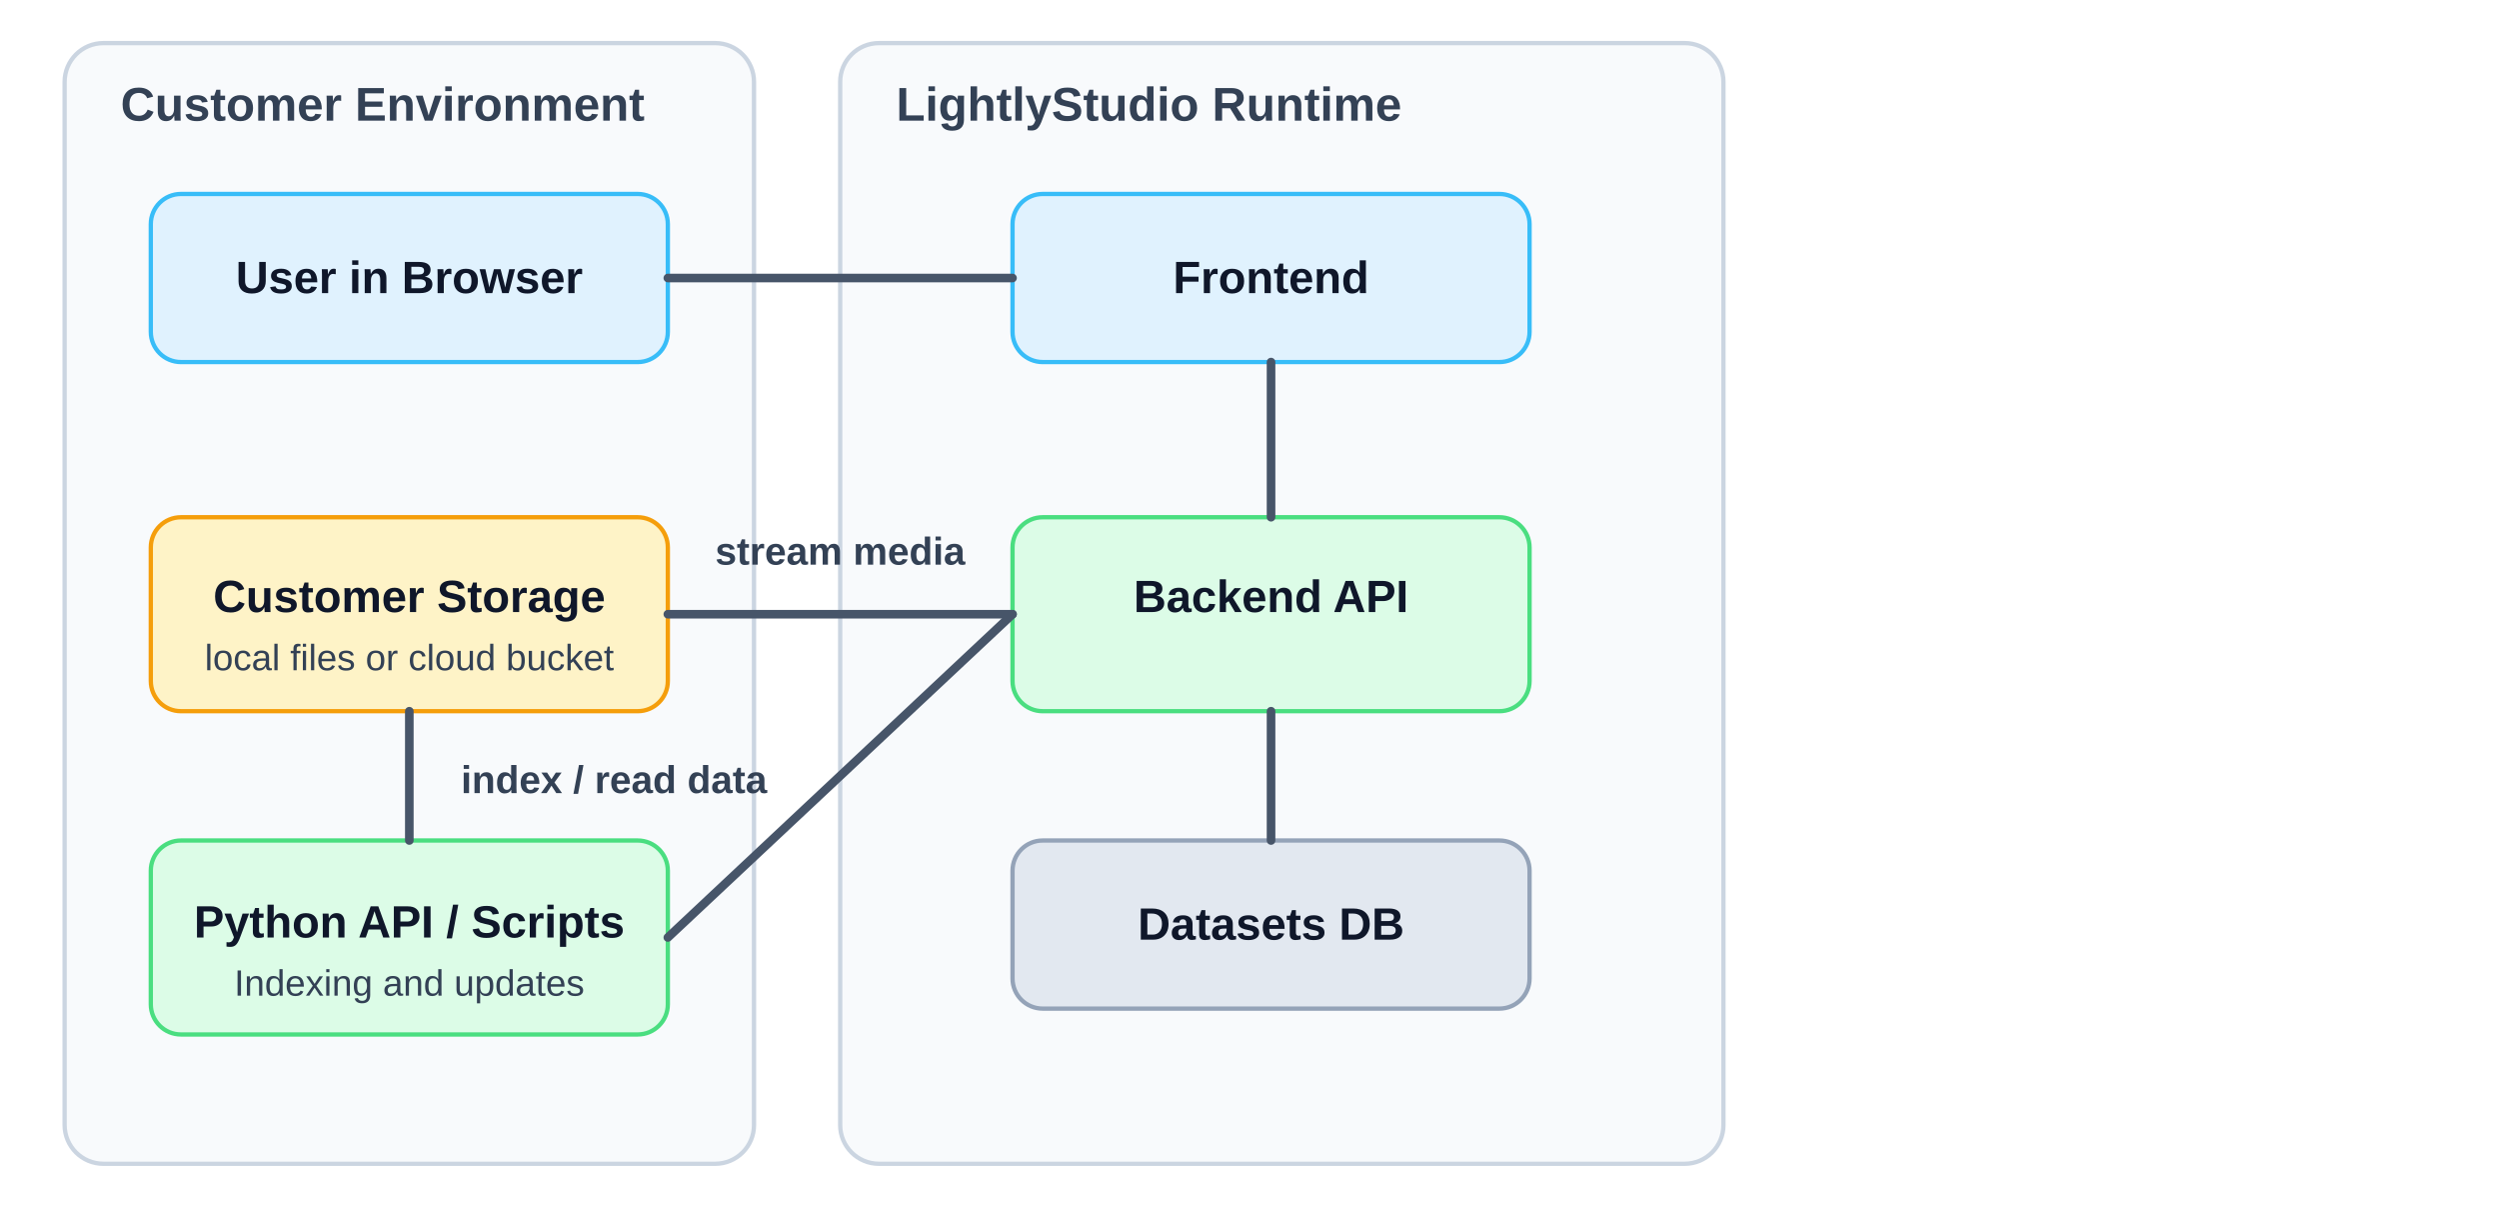
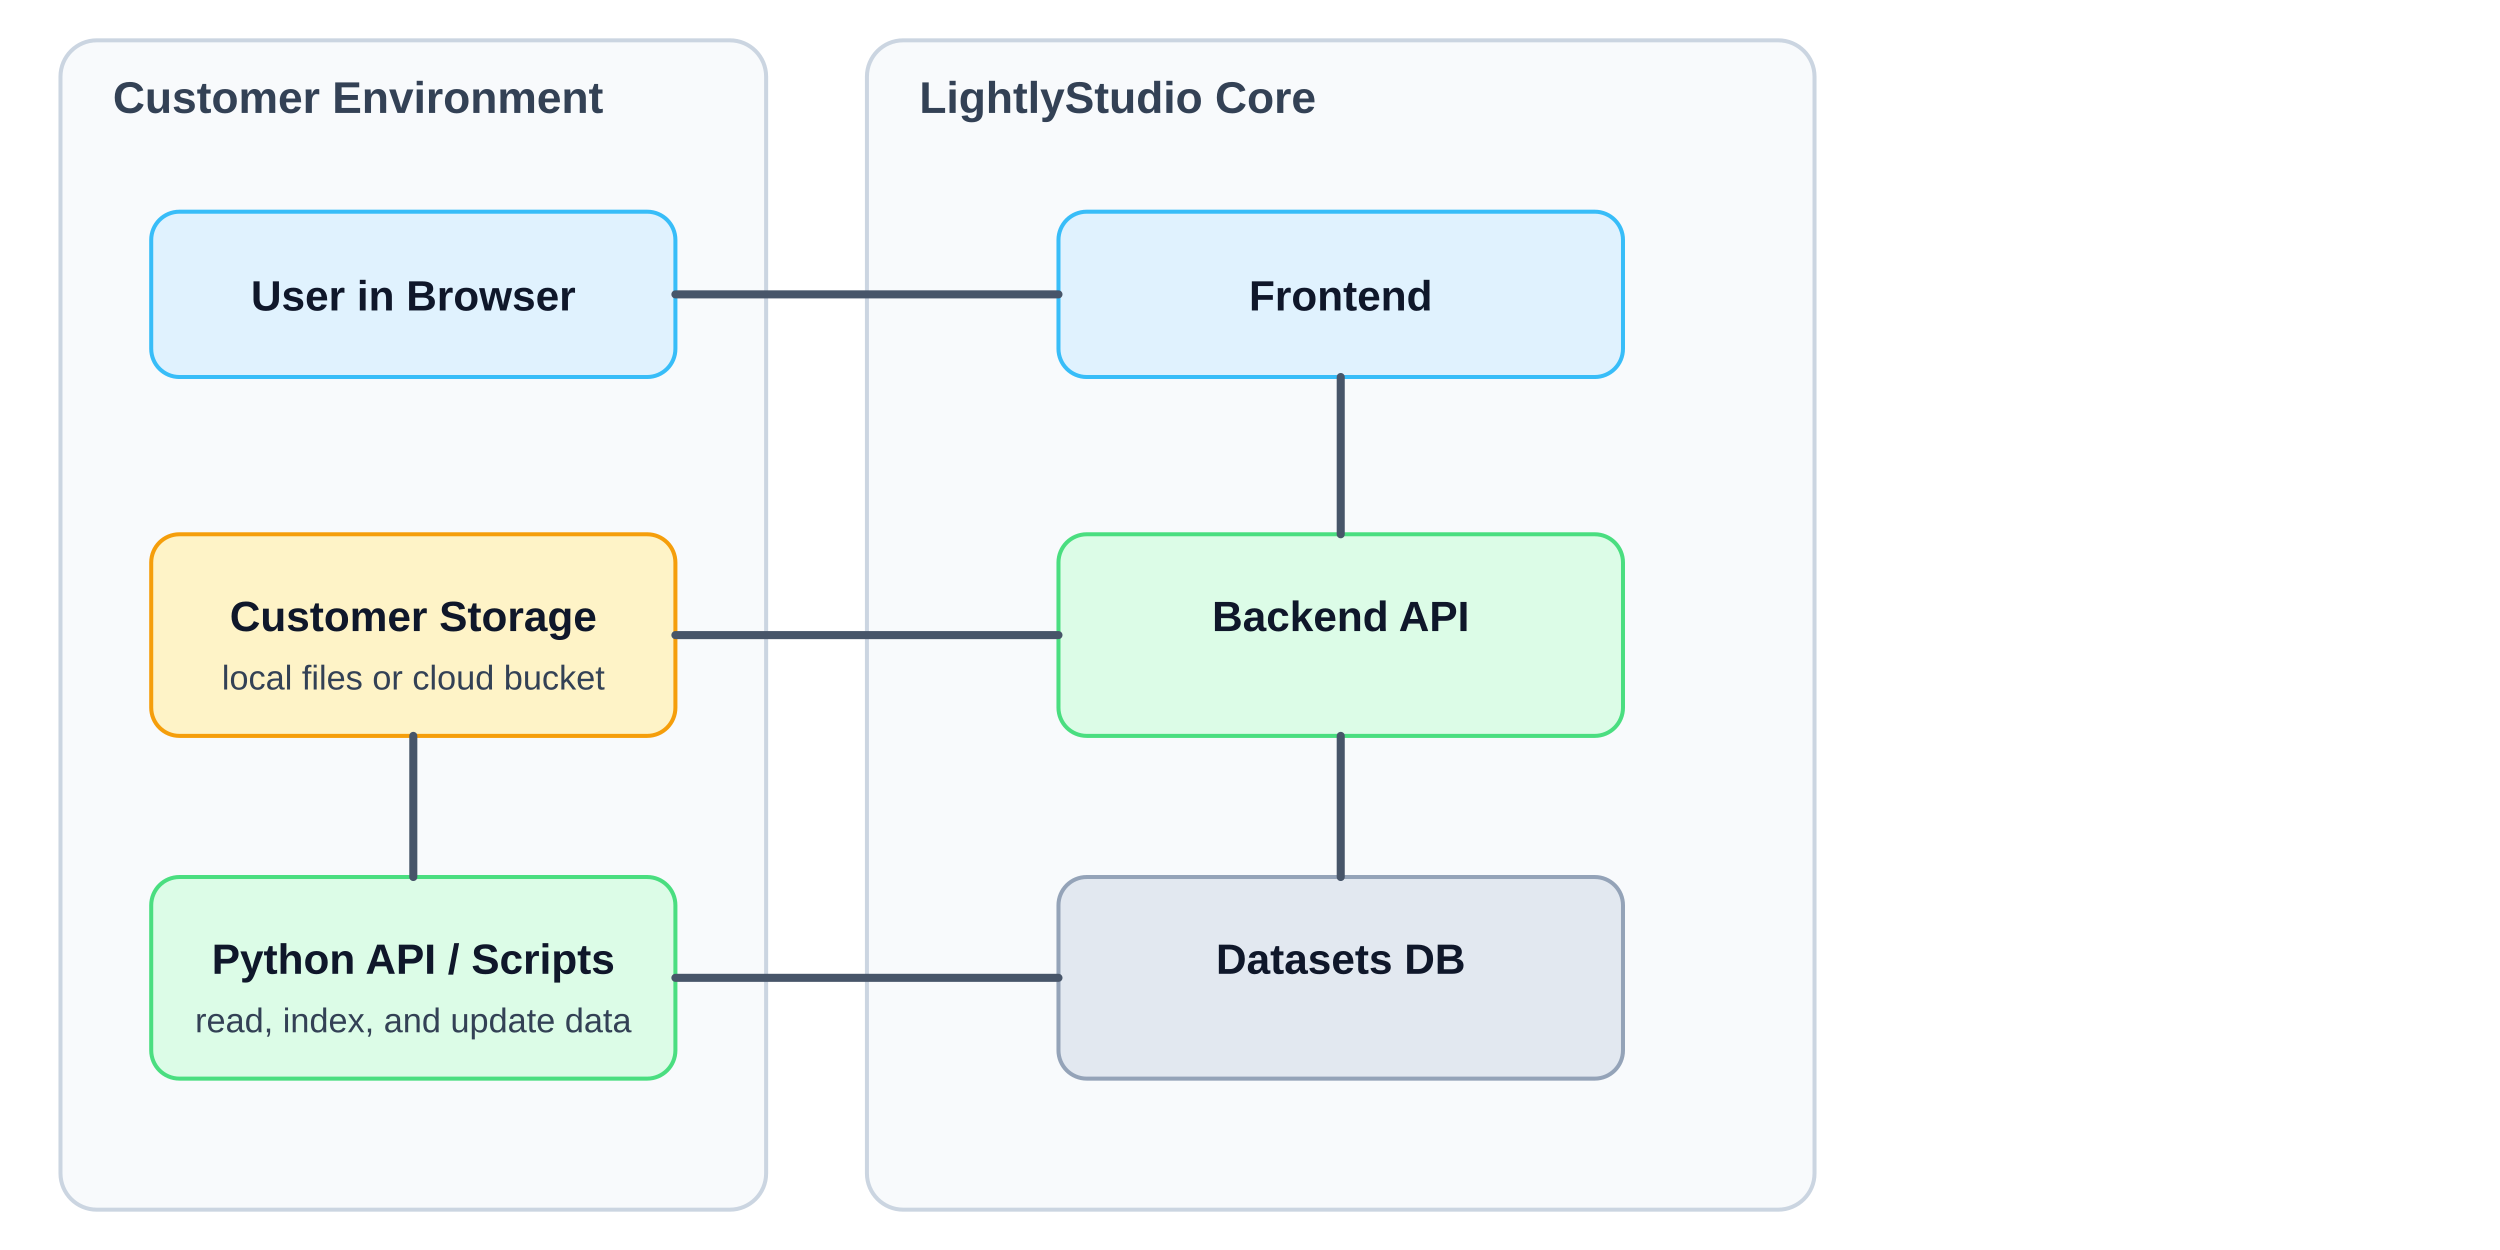
- <svg xmlns="http://www.w3.org/2000/svg" viewBox="0 0 1160 560" role="img" aria-labelledby="title desc">
+ <svg xmlns="http://www.w3.org/2000/svg" viewBox="0 0 1240 620" role="img" aria-labelledby="title desc">
  <defs>
    <style>
      .panel { fill: #f8fafc; stroke: #cbd5e1; stroke-width: 2; rx: 18; ry: 18; }
      .node-blue { fill: #e0f2fe; stroke: #38bdf8; stroke-width: 2; rx: 14; ry: 14; }
      .node-green { fill: #dcfce7; stroke: #4ade80; stroke-width: 2; rx: 14; ry: 14; }
      .node-slate { fill: #e2e8f0; stroke: #94a3b8; stroke-width: 2; rx: 14; ry: 14; }
      .node-gold { fill: #fef3c7; stroke: #f59e0b; stroke-width: 2; rx: 14; ry: 14; }
      .panel-title { fill: #334155; font-family: Arial, sans-serif; font-size: 22px; font-weight: 700; }
      .label { fill: #0f172a; font-family: Arial, sans-serif; font-size: 21px; font-weight: 700; }
      .small { fill: #334155; font-family: Arial, sans-serif; font-size: 17px; }
      .edge-label { fill: #334155; font-family: Arial, sans-serif; font-size: 18px; font-weight: 700; }
    </style>
  </defs>
-   <rect class="panel" x="30" y="20" width="320" height="520" />
+   <rect class="panel" x="30" y="20" width="350" height="580" />
  <text class="panel-title" x="56" y="56">Customer Environment</text>
-   <rect class="node-blue" x="70" y="90" width="240" height="78" />
-   <text class="label" x="190" y="136" text-anchor="middle">User in Browser</text>
-   <rect class="node-gold" x="70" y="240" width="240" height="90" />
-   <text class="label" x="190" y="284" text-anchor="middle">Customer Storage</text>
-   <text class="small" x="190" y="311" text-anchor="middle">local files or cloud bucket</text>
-   <rect class="node-green" x="70" y="390" width="240" height="90" />
-   <text class="label" x="190" y="435" text-anchor="middle">Python API / Scripts</text>
-   <text class="small" x="190" y="462" text-anchor="middle">Indexing and updates</text>
-   <rect class="panel" x="390" y="20" width="410" height="520" />
-   <text class="panel-title" x="416" y="56">LightlyStudio Runtime</text>
-   <rect class="node-blue" x="470" y="90" width="240" height="78" />
-   <text class="label" x="590" y="136" text-anchor="middle">Frontend</text>
-   <rect class="node-green" x="470" y="240" width="240" height="90" />
-   <text class="label" x="590" y="284" text-anchor="middle">Backend API</text>
-   <rect class="node-slate" x="470" y="390" width="240" height="78" />
-   <text class="label" x="590" y="436" text-anchor="middle">Datasets DB</text>
-   <line x1="310" y1="129" x2="470" y2="129" stroke="#475569" stroke-width="4" stroke-linecap="round" />
-   <line x1="590" y1="168" x2="590" y2="240" stroke="#475569" stroke-width="4" stroke-linecap="round" />
-   <line x1="590" y1="330" x2="590" y2="390" stroke="#475569" stroke-width="4" stroke-linecap="round" />
-   <line x1="470" y1="285" x2="310" y2="285" stroke="#475569" stroke-width="4" stroke-linecap="round" />
-   <text class="edge-label" x="390" y="262" text-anchor="middle">stream media</text>
-   <line x1="190" y1="390" x2="190" y2="330" stroke="#475569" stroke-width="4" stroke-linecap="round" />
-   <text class="edge-label" x="214" y="368">index / read data</text>
-   <line x1="310" y1="435" x2="470" y2="285" stroke="#475569" stroke-width="4" stroke-linecap="round" />
+   <rect class="node-blue" x="75" y="105" width="260" height="82" />
+   <text class="label" x="205" y="154" text-anchor="middle">User in Browser</text>
+   <rect class="node-gold" x="75" y="265" width="260" height="100" />
+   <text class="label" x="205" y="313" text-anchor="middle">Customer Storage</text>
+   <text class="small" x="205" y="342" text-anchor="middle">local files or cloud bucket</text>
+   <rect class="node-green" x="75" y="435" width="260" height="100" />
+   <text class="label" x="205" y="483" text-anchor="middle">Python API / Scripts</text>
+   <text class="small" x="205" y="512" text-anchor="middle">read, index, and update data</text>
+   <rect class="panel" x="430" y="20" width="470" height="580" />
+   <text class="panel-title" x="456" y="56">LightlyStudio Core</text>
+   <rect class="node-blue" x="525" y="105" width="280" height="82" />
+   <text class="label" x="665" y="154" text-anchor="middle">Frontend</text>
+   <rect class="node-green" x="525" y="265" width="280" height="100" />
+   <text class="label" x="665" y="313" text-anchor="middle">Backend API</text>
+   <rect class="node-slate" x="525" y="435" width="280" height="100" />
+   <text class="label" x="665" y="483" text-anchor="middle">Datasets DB</text>
+   <line x1="335" y1="146" x2="525" y2="146" stroke="#475569" stroke-width="4" stroke-linecap="round" />
+   <line x1="665" y1="187" x2="665" y2="265" stroke="#475569" stroke-width="4" stroke-linecap="round" />
+   <line x1="665" y1="365" x2="665" y2="435" stroke="#475569" stroke-width="4" stroke-linecap="round" />
+   <line x1="525" y1="315" x2="335" y2="315" stroke="#475569" stroke-width="4" stroke-linecap="round" />
+   <line x1="205" y1="435" x2="205" y2="365" stroke="#475569" stroke-width="4" stroke-linecap="round" />
+   <line x1="335" y1="485" x2="525" y2="485" stroke="#475569" stroke-width="4" stroke-linecap="round" />
</svg>
